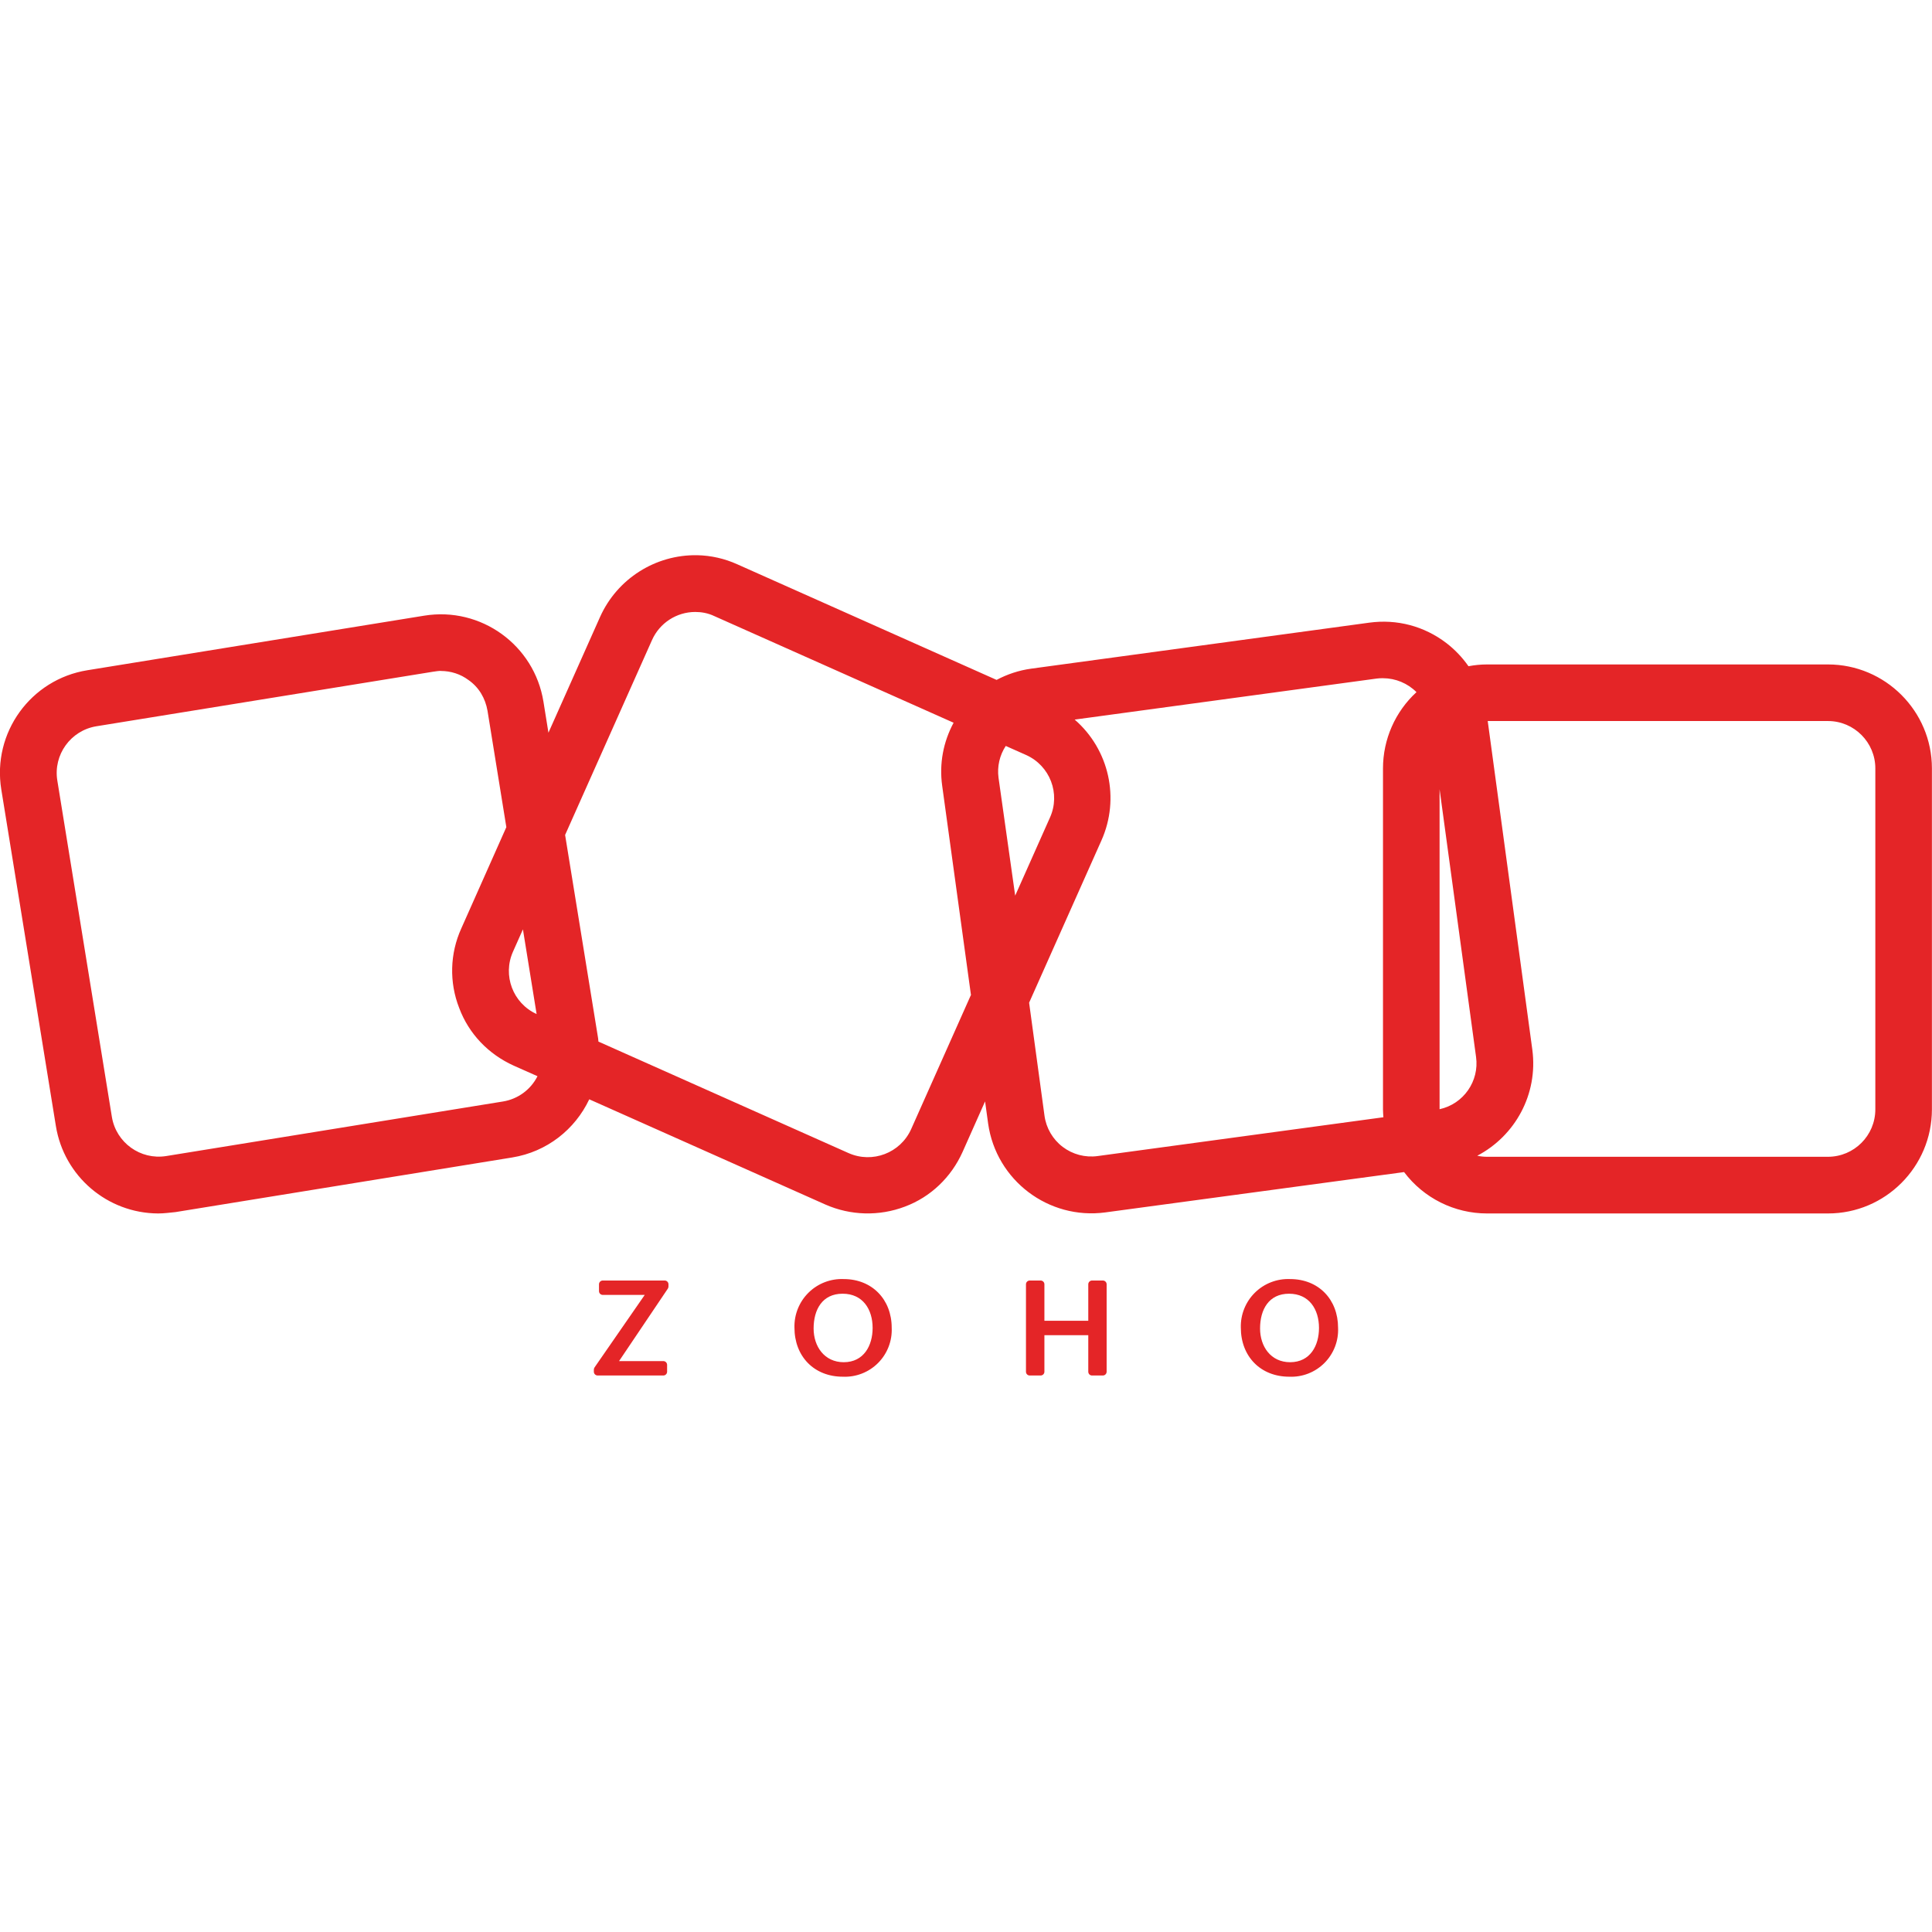
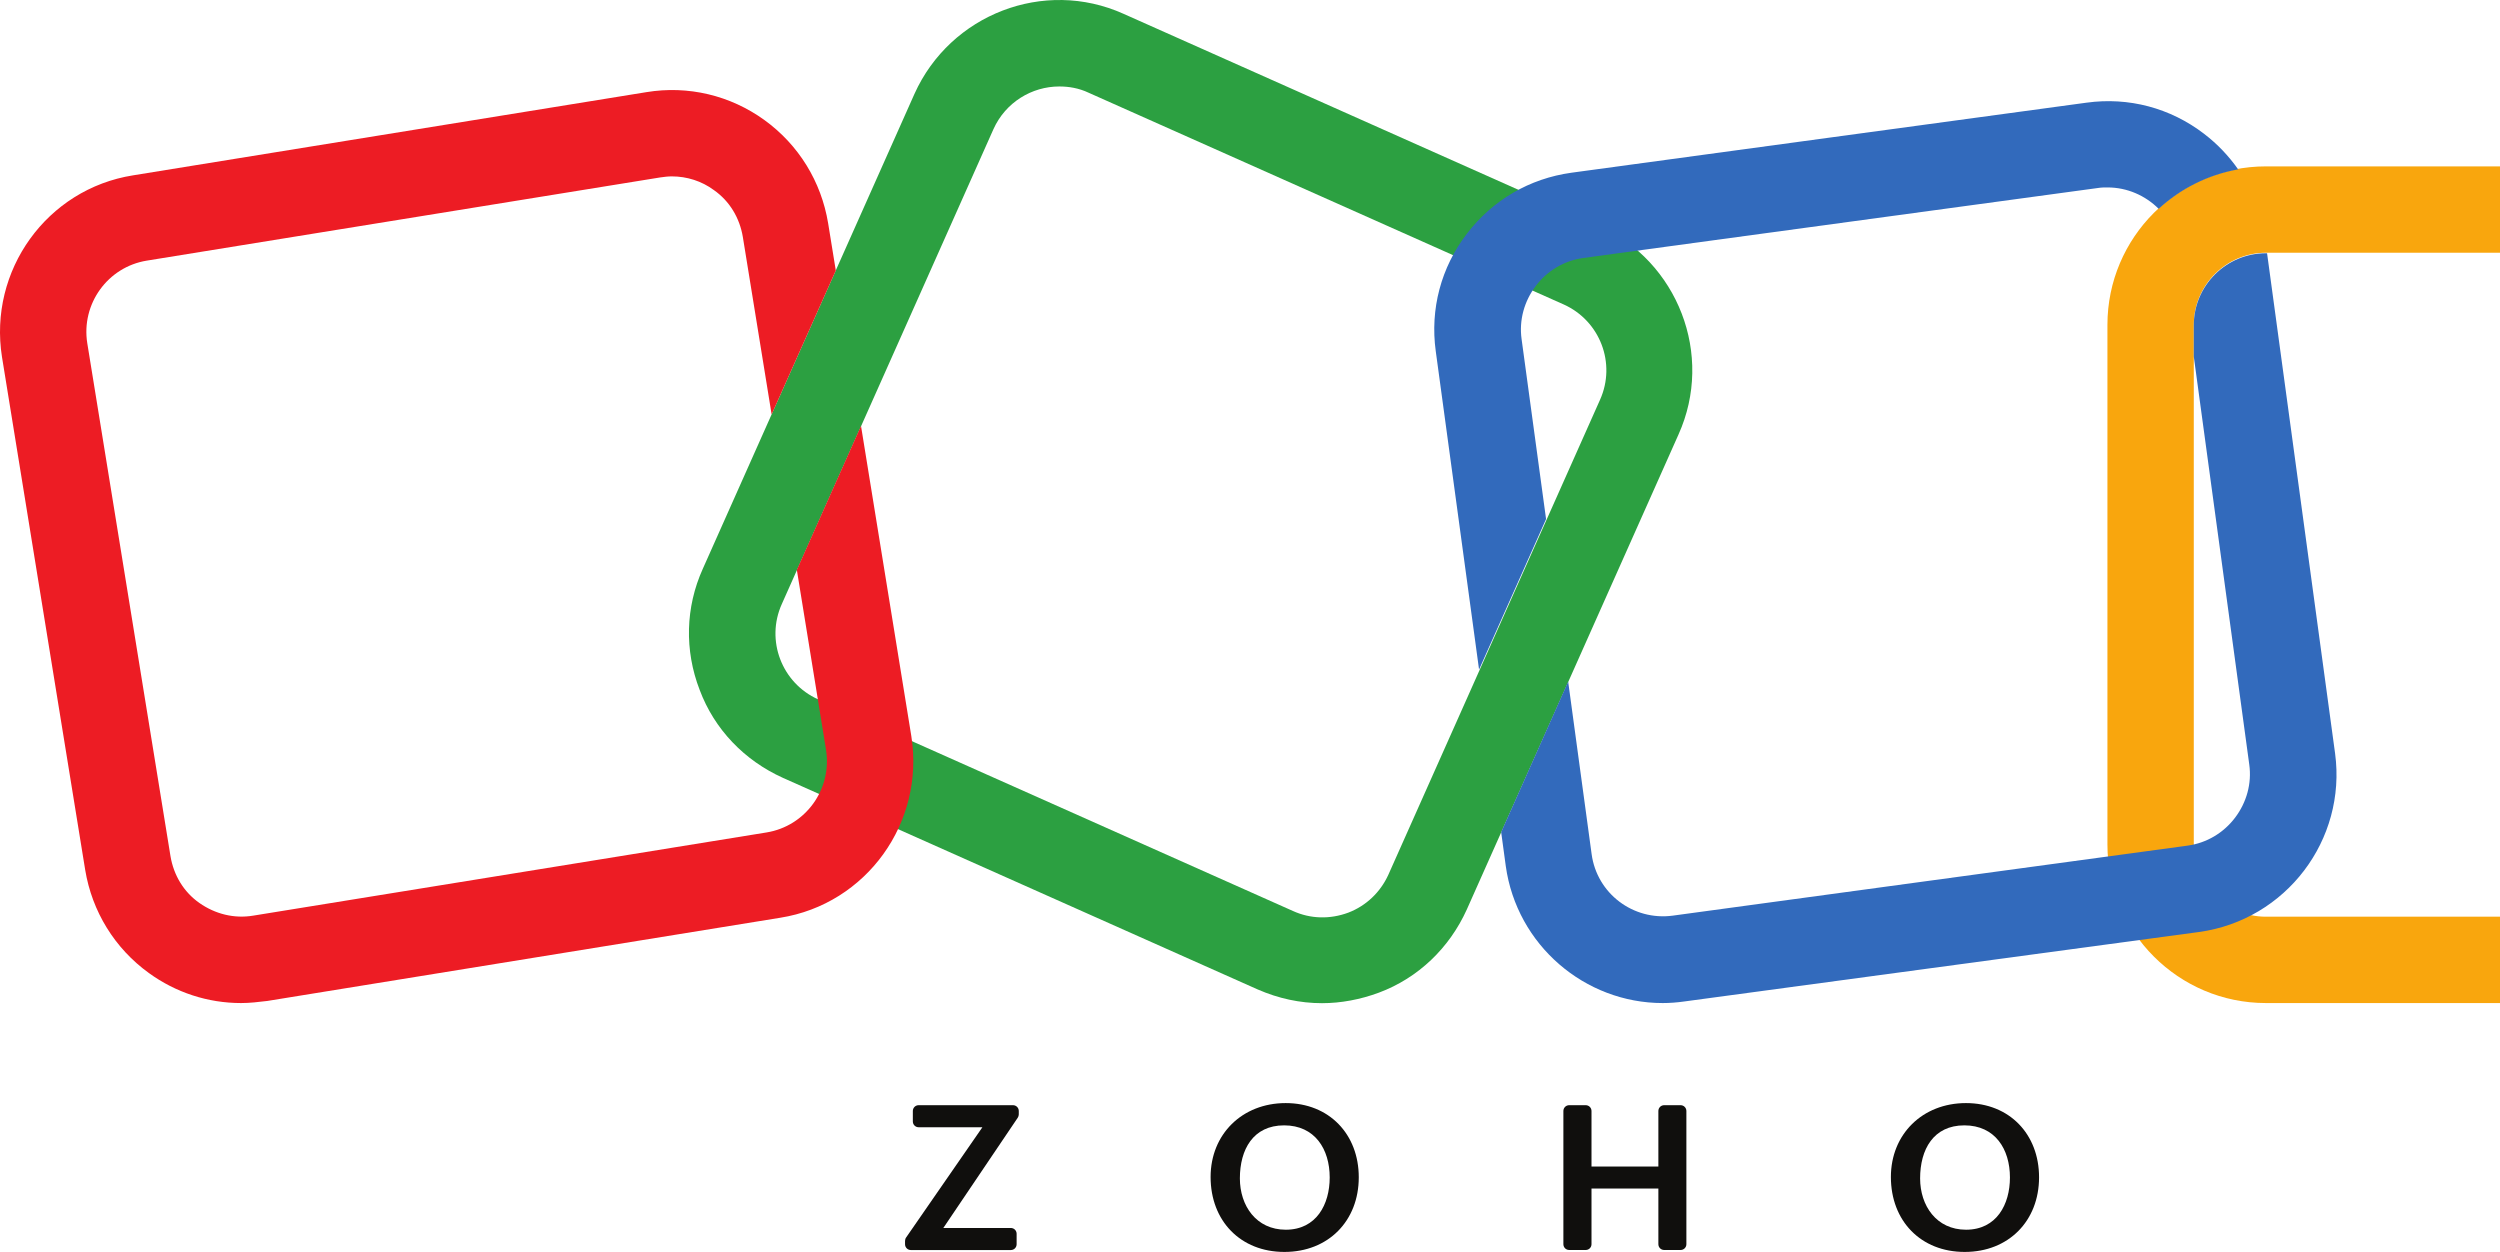
- <svg xmlns="http://www.w3.org/2000/svg" fill="#E42527" role="img" viewBox="0 0 24 24">
-   <path d="M8.66 6.897a1.299 1.299 0 0 0-1.205.765l-.642 1.44-.062-.385A1.291 1.291 0 0 0 5.27 7.648l-4.185.678A1.291 1.291 0 0 0 .016 9.807l.678 4.18a1.293 1.293 0 0 0 1.27 1.087c.074 0 .143-.01.216-.017l4.18-.678c.436-.07.784-.351.96-.723l2.933 1.307a1.304 1.304 0 0 0 .988.026c.321-.12.575-.365.716-.678l.28-.629.038.276a1.297 1.297 0 0 0 1.455 1.103l3.712-.501a1.29 1.29 0 0 0 1.03.514h4.236c.713 0 1.29-.58 1.291-1.291V9.545c0-.712-.58-1.291-1.291-1.291h-4.236c-.079 0-.155.008-.23.022a1.309 1.309 0 0 0-.275-.288c-.275-.21-.614-.3-.958-.253l-4.197.571c-.155.021-.3.07-.432.14L9.159 7.01a1.27 1.27 0 0 0-.499-.113zm-.025.705c.077 0 .159.013.24.052l2.971 1.324c-.128.238-.18.508-.142.782l.357 2.596h.002l-.745 1.672a.59.59 0 0 1-.777.296l-3.107-1.385-.004-.041-.41-2.526L8.1 7.95a.589.589 0 0 1 .536-.348zm-3.159.733c.125 0 .245.039.343.112.13.09.21.227.237.382l.234 1.446-.56 1.259a1.27 1.27 0 0 0-.026.987c.12.322.364.575.678.717l.295.131a.585.585 0 0 1-.428.314l-4.185.678a.59.59 0 0 1-.674-.485l-.678-4.18a.588.588 0 0 1 .485-.674l4.185-.678c.03-.004.064-.01.094-.01zm11.705.09a.59.59 0 0 1 .415.173 1.287 1.287 0 0 0-.416.947v4.237c0 .033.003.065.005.097l-3.55.482a.586.586 0 0 1-.66-.502l-.191-1.403.899-2.017a1.29 1.29 0 0 0-.333-1.5l3.754-.51c.026-.004.051-.004.077-.004zm1.3.532h4.227c.326 0 .588.266.588.588v4.237a.589.589 0 0 1-.588.588h-4.237a.564.564 0 0 1-.12-.013c.47-.246.758-.765.684-1.318zm-5.988.309.254.113c.296.133.43.48.296.777l-.432.97-.207-1.465a.58.58 0 0 1 .09-.395zm5.39.538.453 3.325a.583.583 0 0 1-.453.65zM6.496 11.545l.17 1.052a.588.588 0 0 1-.293-.776zm3.985 4.344a.588.588 0 0 0-.612.603c0 .358.244.61.601.61a.582.582 0 0 0 .607-.608c0-.35-.242-.605-.596-.605zm5.545 0a.588.588 0 0 0-.612.603c0 .358.245.61.602.61a.582.582 0 0 0 .606-.608c0-.35-.24-.605-.596-.605zm-8.537.018a.047.047 0 0 0-.048.047v.085c0 .026.021.047.048.047h.52l-.623.9a.052.052 0 0 0-.009.027v.027c0 .026.021.047.048.047h.815a.047.047 0 0 0 .047-.047v-.085a.047.047 0 0 0-.047-.047h-.55l.606-.9a.05.05 0 0 0 .008-.026v-.028a.047.047 0 0 0-.047-.047zm5.303 0a.047.047 0 0 0-.047.047v1.086c0 .026.02.047.047.047h.135a.047.047 0 0 0 .047-.047v-.454h.545v.454c0 .026.02.047.047.047h.134a.047.047 0 0 0 .047-.047v-1.086a.047.047 0 0 0-.047-.047h-.134a.047.047 0 0 0-.047.047v.453h-.545v-.453a.047.047 0 0 0-.047-.047zm-2.324.164c.25 0 .372.194.372.425 0 .219-.109.425-.358.426-.242 0-.375-.197-.375-.419 0-.235.108-.432.36-.432zm5.545 0c.25 0 .372.194.372.425 0 .219-.108.425-.358.426-.242 0-.374-.197-.374-.419 0-.235.108-.432.36-.432z" />
+ <svg xmlns="http://www.w3.org/2000/svg" version="1.1" id="svg1" width="633.062" height="317.022" viewBox="0 0 633.062 317.022">
+   <defs id="defs1">
+     <clipPath clipPathUnits="userSpaceOnUse" id="clipPath8">
+       <path d="M 0,4482 H 6120 V 0 H 0 Z" id="path8" />
+     </clipPath>
+   </defs>
+   <g id="g1" transform="translate(-182.9379,-598.7354)">
+     <g id="group-R5">
+       <path id="path2" d="m 3092.89,1079.22 144.9,209.4 h -121.1 c -6.1,0 -11,4.9 -11,11 v 19.9 c 0,6.1 4.9,11 11,11 h 179.2 c 6.1,0 11,-4.9 11,-11 v -6.5 c 0,-2.2 -0.7,-4.3 -1.9,-6.2 l -141.4,-209.5 h 128.2 c 6.1,0 11,-4.9 11,-11 v -19.9 c 0,-6.1 -4.9,-11 -11,-11 h -189.9 c -6.1,0 -11,4.9 -11,11 v 6.4 c 0.1,2.4 0.7,4.6 2,6.4" style="fill:#100f0d;fill-opacity:1;fill-rule:nonzero;stroke:none" transform="matrix(0.1333333,0,0,-0.1333333,0,1056)" />
+       <path id="path3" d="m 3897.39,1193.22 c 0,53.9 -28.2,99 -86.6,99 -58.8,0 -84,-45.8 -84,-100.7 0,-51.7 30.8,-97.5 87.3,-97.5 58.1,0.1 83.3,48.2 83.3,99.2 z m -226.2,1 c 0,81.1 59.9,140.3 142.6,140.3 82.6,0 138.8,-59.2 138.8,-140.9 0,-83 -57.9,-141.8 -141.2,-141.8 -83.3,0 -140.2,58.8 -140.2,142.4" style="fill:#100f0d;fill-opacity:1;fill-rule:nonzero;stroke:none" transform="matrix(0.1333333,0,0,-0.1333333,0,1056)" />
+       <path id="path4" d="m 4352.19,1330.52 h 31.4 c 6.1,0 11,-4.9 11,-11 v -105.5 h 127 v 105.5 c 0,6.1 4.9,11 11,11 h 31.2 c 6.1,0 11,-4.9 11,-11 v -253 c 0,-6.1 -4.9,-11 -11,-11 h -31.2 c -6.1,0 -11,4.9 -11,11 v 105.7 h -127 v -105.7 c 0,-6.1 -4.9,-11 -11,-11 h -31.4 c -6.1,0 -11,4.9 -11,11 v 253 c 0,6.1 4.9,11 11,11" style="fill:#100f0d;fill-opacity:1;fill-rule:nonzero;stroke:none" transform="matrix(0.1333333,0,0,-0.1333333,0,1056)" />
+       <path id="path5" d="m 5189.29,1193.22 c 0,53.9 -28.2,99 -86.6,99 -58.8,0 -84,-45.8 -84,-100.7 0,-51.7 30.8,-97.5 87.3,-97.5 58.1,0.1 83.3,48.2 83.3,99.2 z m -226.1,1 c 0,81.1 59.9,140.3 142.6,140.3 82.7,0 138.8,-59.2 138.8,-140.9 0,-83 -57.9,-141.8 -141.2,-141.8 -83.3,0 -140.2,58.8 -140.2,142.4" style="fill:#100f0d;fill-opacity:1;fill-rule:nonzero;stroke:none" transform="matrix(0.1333333,0,0,-0.1333333,0,1056)" />
+       <path id="path6" d="m 3383.81,3265.26 c -52,0 -102,-30 -125,-81 l -402,-902.01 c -31,-69 0,-150 69,-181 l 902,-402 v 0 c 33,-15 70,-16 105,-3 34,13 61,39 76,72 l 402,902 c 31,69 0,150 -69,181 l -902,402 c -19,9.01 -38,12.01 -56,12.01 z m 499,-1741 c -42,0 -83,8.99 -122,26 l -902,402 c -73,33 -130,92 -158,167 -29,75 -27,157 6,230 l 402,902 c 68,151 246,220 397,152 l 902,-402 c 151,-68 220,-246 152,-397 l -402,-902 c -33,-73 -92,-130 -167,-158 -35,-13 -72,-20 -108,-20" style="fill:#2ca041;fill-opacity:1;fill-rule:nonzero;stroke:none" transform="matrix(0.1333333,0,0,-0.1333333,0,1056)" />
+       <path id="path7" d="m 5675.44,2949.5 c -75,0 -137,-61 -137,-137 v -987 c 0,-75 61,-137 137,-137 h 987 c 75,0 137,61 137,137 v 987 c 0,75 -61,137 -137,137 z m 987,-1425 h -987 c -166,0 -301,135 -301,301 v 987 c 0,166 135,301 301,301 h 987 c 166,0 301,-135 301,-301 v -987 c 0,-166 -135,-301 -301,-301" style="fill:#f9a60d;fill-opacity:1;fill-rule:nonzero;stroke:none" transform="matrix(0.1333333,0,0,-0.1333333,0,1056)" clip-path="url(#clipPath8)" />
+       <path id="path9" d="m 3007.24,2620.63 -121.87,-273.38 55.44,-341.75 c 12,-75 -39,-145 -113,-157 l -975,-158 c -36,-6 -72,3 -102,24 -30,21 -49,53 -55,89 l -158,974 c -12,75 39,145 113,157 l 975,158 c 7,1 15,2 22,2 29,0 57,-9 80,-26 30,-21 49,-53 55,-89 l 54.69,-337.15 121.87,273.38 -14.56,89.77 c -13,79 -56,149 -121,196 -65,47 -145,66 -224,53 l -975,-158 c -164,-26 -275,-181 -249,-345 l 158,-974 c 13,-79 56,-149 121,-196 51,-37 112,-57 175,-57 17,0 33,2 50,4 l 974,158 c 164,26 275,181 249,345 l -95.57,589.13" style="fill:#ed1c24;fill-opacity:1;fill-rule:nonzero;stroke:none" transform="matrix(0.1333333,0,0,-0.1333333,0,1056)" />
+       <path id="path10" d="m 4181.04,2157.83 127.26,285.84 -46.49,341.83 c -5,36 5,72 27,101 22,29 54,48 90,53 l 978,133 c 6,1 12,1 18,1 37.1,0 71.71,-15.38 96.94,-40.61 41.34,38.07 93.34,64.67 150.95,74.89 -17.73,25.42 -39.46,48.25 -64.89,67.72 -64,49 -143,70 -223,59 l -978,-133 c -80,-11 -150,-52 -199,-116 -49,-64 -70,-143 -59,-223 l 82.23,-604.67" style="fill:#326abc;fill-opacity:1;fill-rule:nonzero;stroke:none" transform="matrix(0.1333333,0,0,-0.1333333,0,1056)" />
+       <path id="path11" d="m 5806.81,1998.5 -129.19,950 h -2.18 c -75,0 -137,-61 -137,-137 v -59.17 l 105.37,-774.83 c 5,-36 -5,-72 -27,-101 -22,-29 -54,-48 -90,-53 l -978,-133 c -75,-10 -144,42 -154,117 l -44.54,327.52 -127.25,-285.84 8.79,-64.68 c 21,-150 150,-260 298,-260 13,0 27,1 41,3 l 978,132 c 165,23 280,175 258,339" style="fill:#326abc;fill-opacity:1;fill-rule:nonzero;stroke:none" transform="matrix(0.1333333,0,0,-0.1333333,0,1056)" />
+     </g>
+   </g>
</svg>
